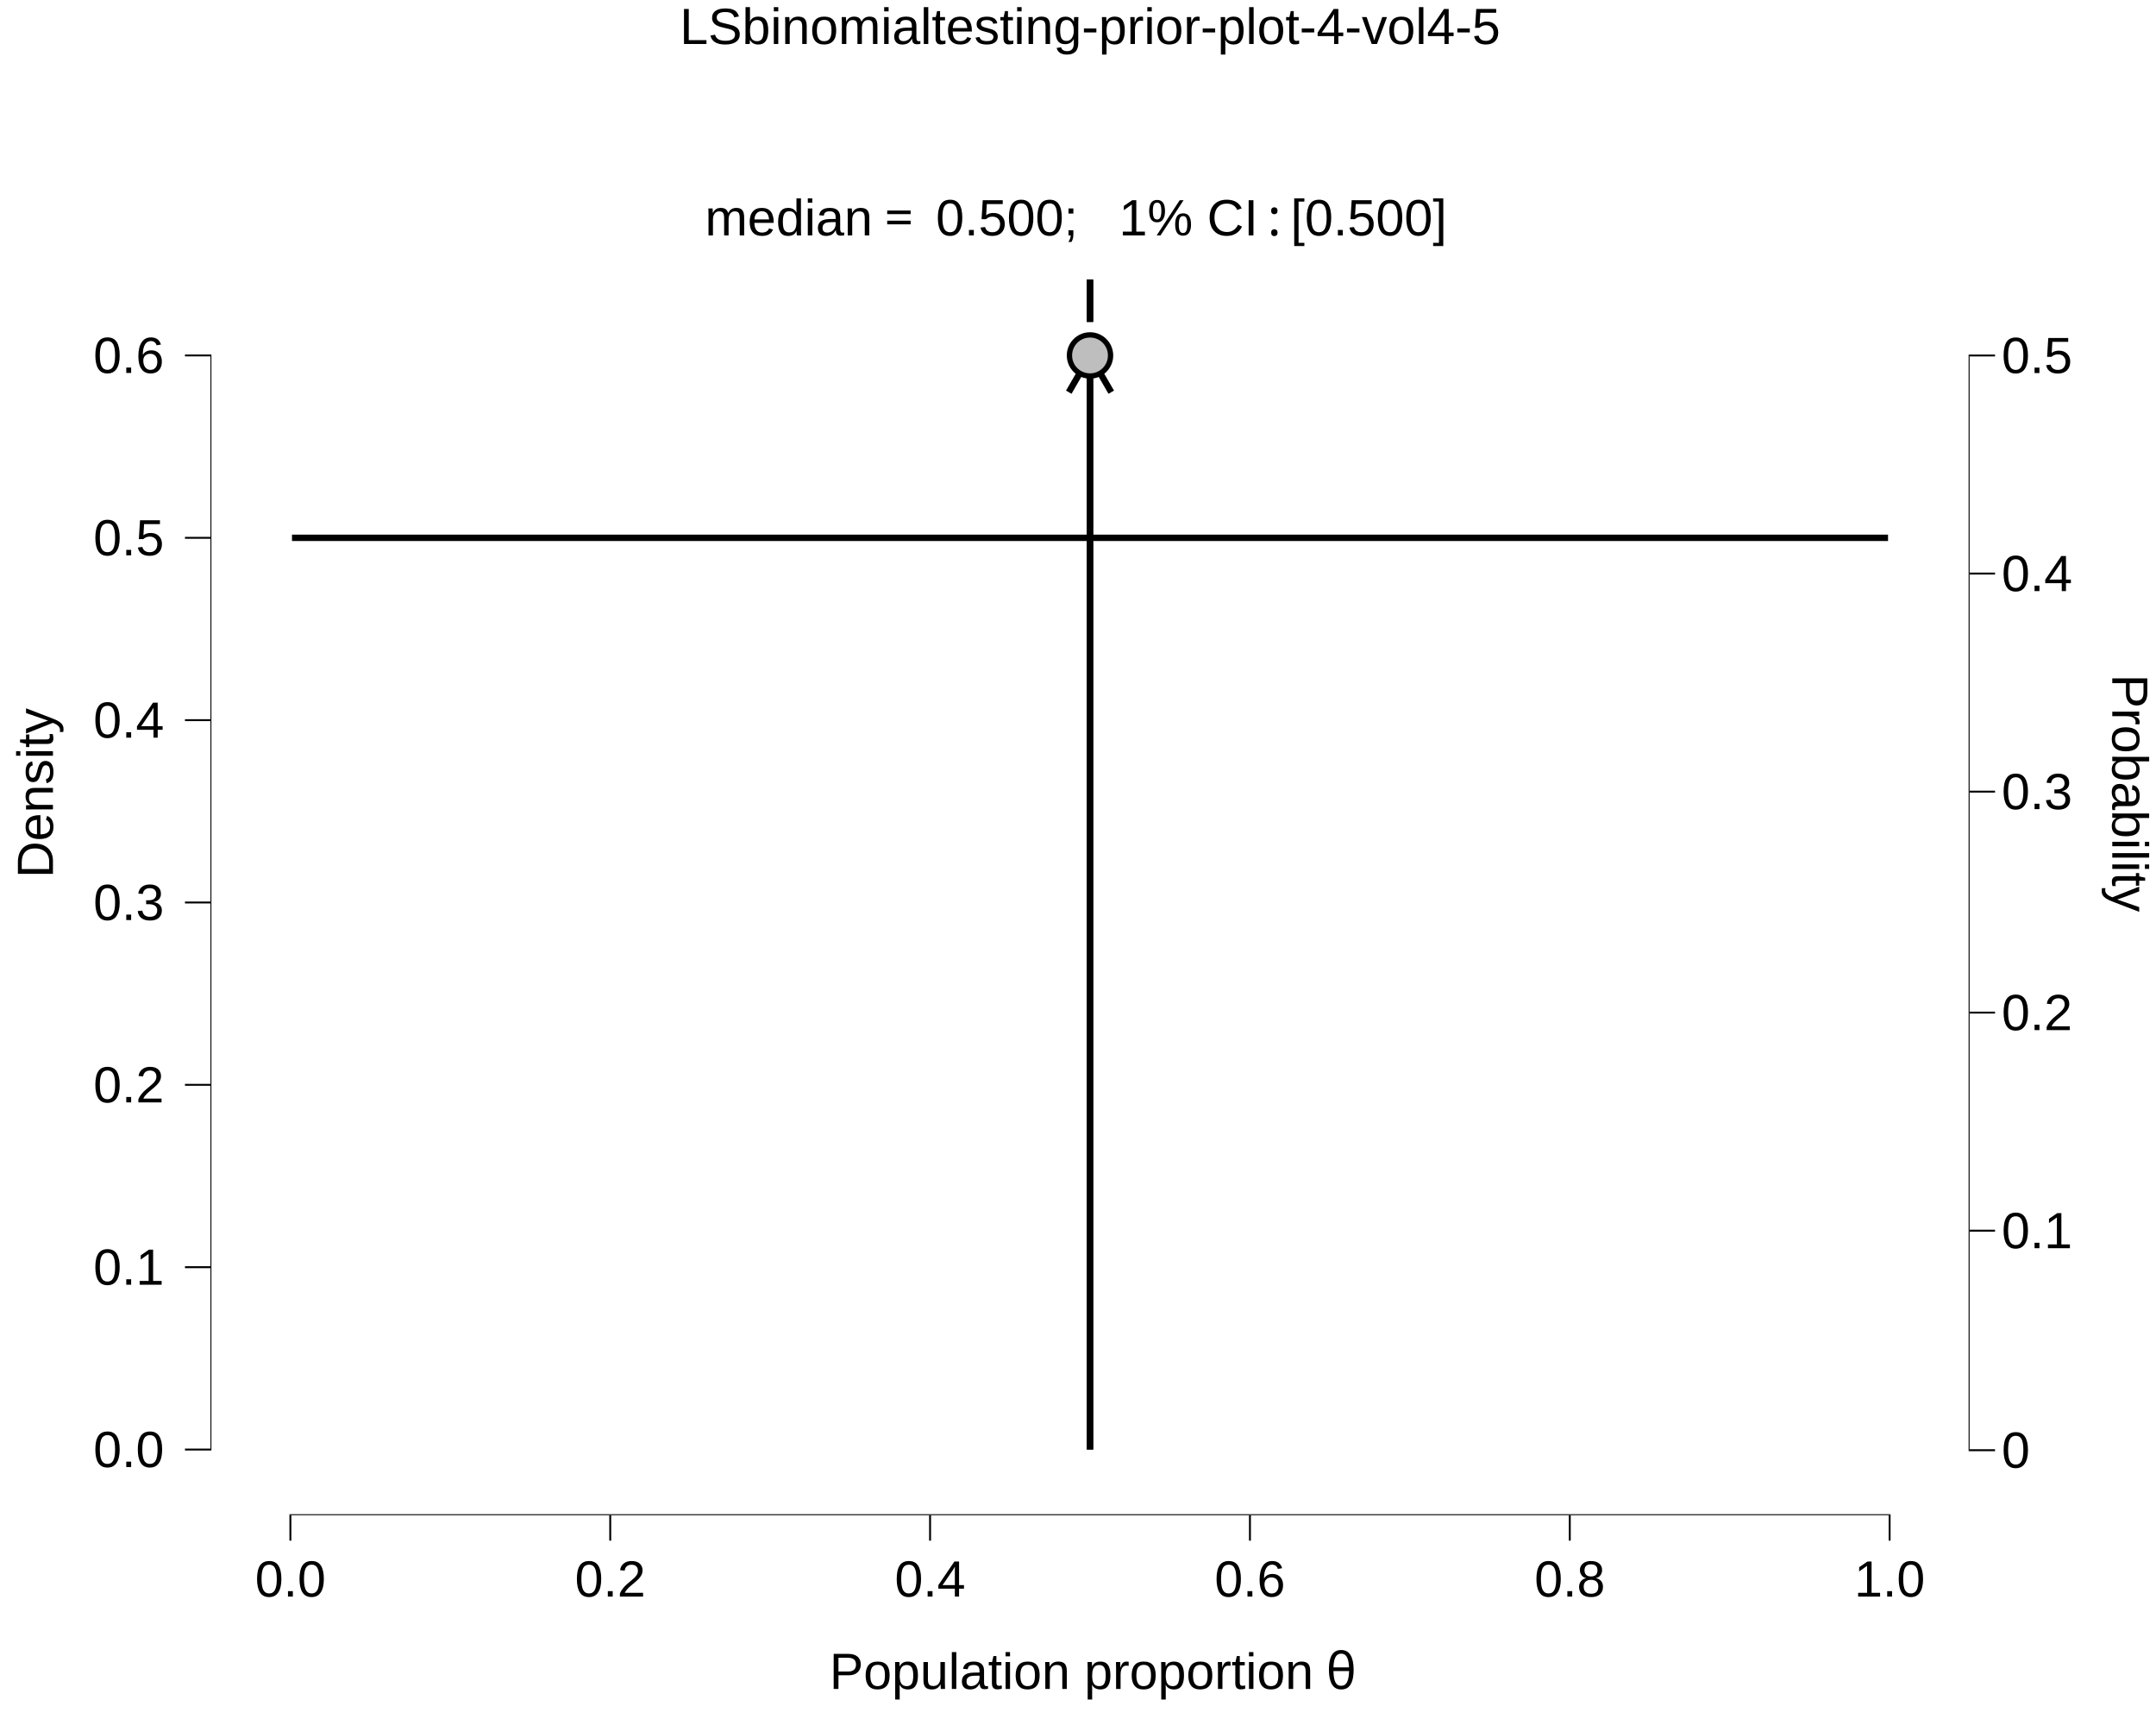
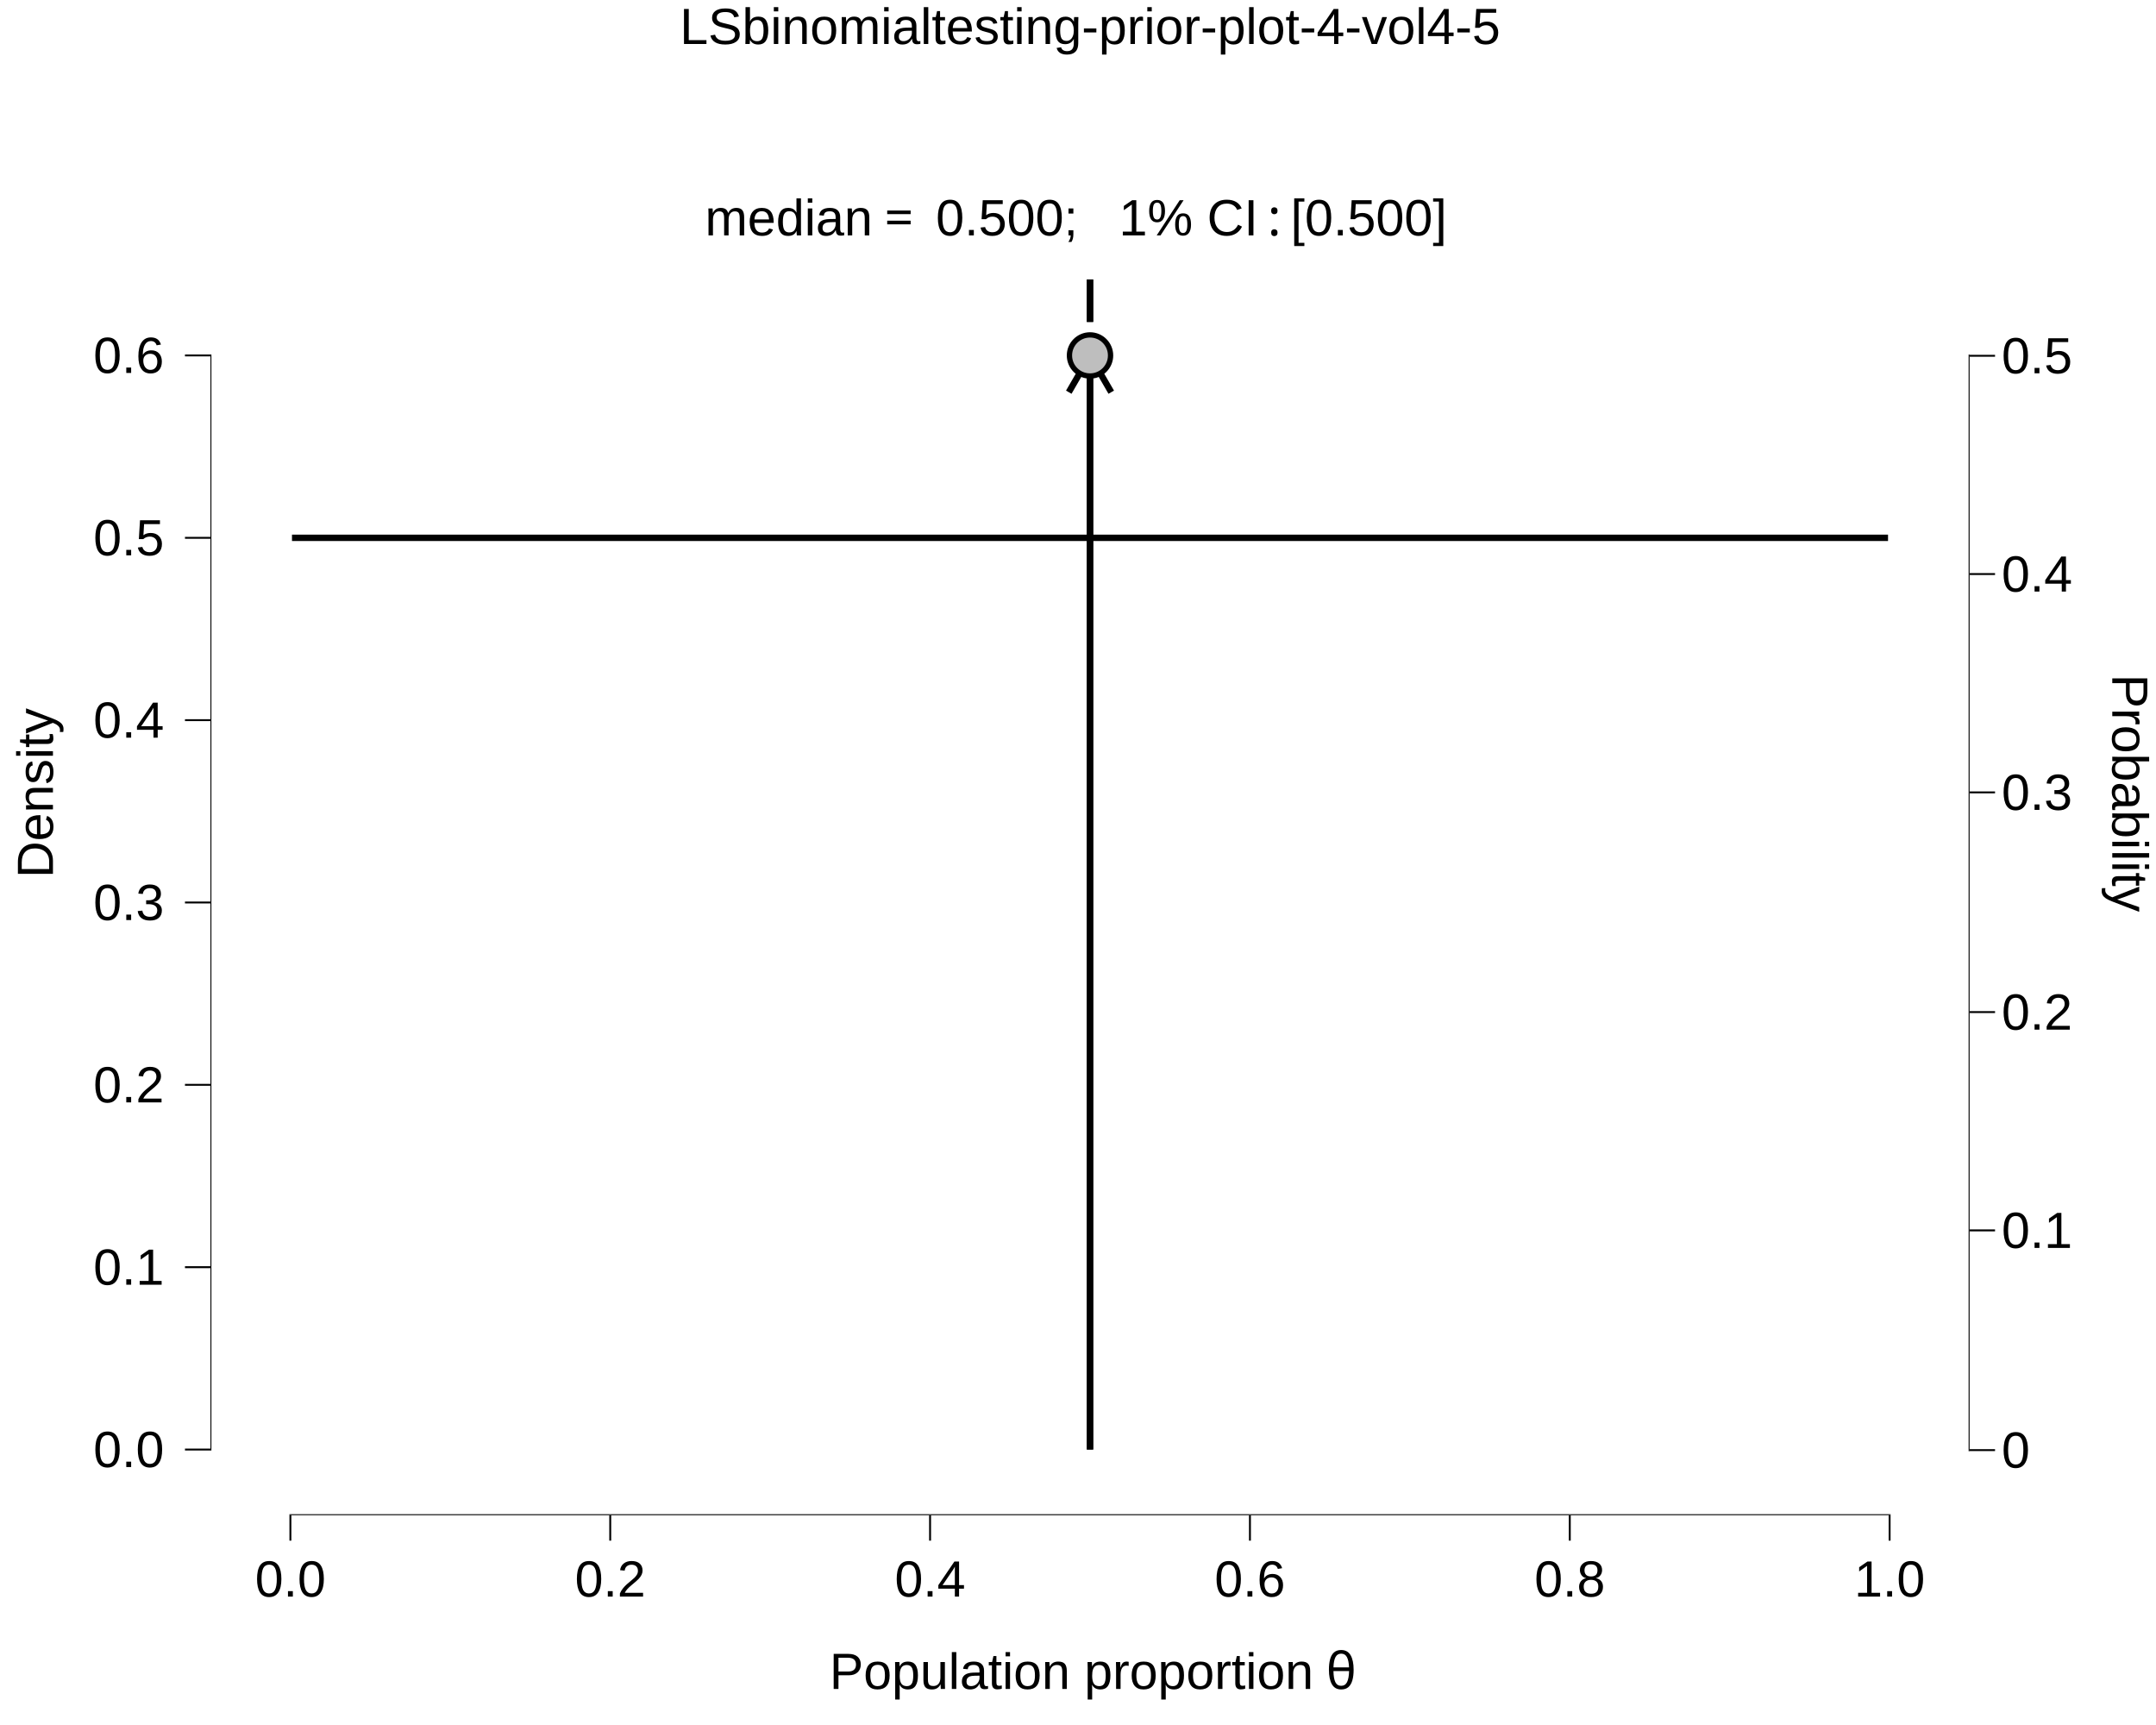
<svg xmlns="http://www.w3.org/2000/svg" viewBox="0 0 720.00 576.00">
  <defs>
    <style type="text/css">
    line, polyline, polygon, path, rect, circle {
      fill: none;
      stroke: #000000;
      stroke-linecap: round;
      stroke-linejoin: round;
      stroke-miterlimit: 10.00;
    }
  </style>
  </defs>
  <rect width="100%" height="100%" style="stroke: none; fill: #FFFFFF;" />
  <rect x="0.00" y="0.00" width="720.00" height="576.00" style="stroke-width: 10.67; stroke: none;" />
  <defs>
    <clipPath id="cpNzAuMjh8NjU3Ljc0fDUwNS45NHwyMy43MA==">
      <rect x="70.28" y="23.70" width="587.47" height="482.24" />
    </clipPath>
  </defs>
  <rect x="70.28" y="23.70" width="587.47" height="482.24" style="stroke-width: 10.67; stroke: none;" clip-path="url(#cpNzAuMjh8NjU3Ljc0fDUwNS45NHwyMy43MA==)" />
  <line x1="364.01" y1="484.02" x2="364.01" y2="118.69" style="stroke-width: 2.13; stroke-linecap: butt;" clip-path="url(#cpNzAuMjh8NjU3Ljc0fDUwNS45NHwyMy43MA==)" />
  <polyline points="371.10,130.96 364.01,118.69 356.92,130.96 " style="stroke-width: 2.13; stroke-linecap: butt;" clip-path="url(#cpNzAuMjh8NjU3Ljc0fDUwNS45NHwyMy43MA==)" />
  <line x1="364.01" y1="484.02" x2="364.01" y2="118.69" style="stroke-width: 2.13; stroke-linecap: butt;" clip-path="url(#cpNzAuMjh8NjU3Ljc0fDUwNS45NHwyMy43MA==)" />
  <polyline points="97.51,179.58 98.05,179.58 98.58,179.58 99.12,179.58 99.65,179.58 100.18,179.58 100.72,179.58 101.25,179.58 101.79,179.58 102.32,179.58 102.85,179.58 103.39,179.58 103.92,179.58 104.46,179.58 104.99,179.58 105.53,179.58 106.06,179.58 106.59,179.58 107.13,179.58 107.66,179.58 108.20,179.58 108.73,179.58 109.26,179.58 109.80,179.58 110.33,179.58 110.87,179.58 111.40,179.58 111.93,179.58 112.47,179.58 113.00,179.58 113.54,179.58 114.07,179.58 114.60,179.58 115.14,179.58 115.67,179.58 116.21,179.58 116.74,179.58 117.27,179.58 117.81,179.58 118.34,179.58 118.88,179.58 119.41,179.58 119.94,179.58 120.48,179.58 121.01,179.58 121.55,179.58 122.08,179.58 122.62,179.58 123.15,179.58 123.68,179.58 124.22,179.58 124.75,179.58 125.29,179.58 125.82,179.58 126.35,179.58 126.89,179.58 127.42,179.58 127.96,179.58 128.49,179.58 129.02,179.58 129.56,179.58 130.09,179.58 130.63,179.58 131.16,179.58 131.69,179.58 132.23,179.58 132.76,179.58 133.30,179.58 133.83,179.58 134.36,179.58 134.90,179.58 135.43,179.58 135.97,179.58 136.50,179.58 137.03,179.58 137.57,179.58 138.10,179.58 138.64,179.58 139.17,179.58 139.71,179.58 140.24,179.58 140.77,179.58 141.31,179.58 141.84,179.58 142.38,179.58 142.91,179.58 143.44,179.58 143.98,179.58 144.51,179.58 145.05,179.58 145.58,179.58 146.11,179.58 146.65,179.58 147.18,179.58 147.72,179.58 148.25,179.58 148.78,179.58 149.32,179.58 149.85,179.58 150.39,179.58 150.92,179.58 151.45,179.58 151.99,179.58 152.52,179.58 153.06,179.58 153.59,179.58 154.12,179.58 154.66,179.58 155.19,179.58 155.73,179.58 156.26,179.58 156.79,179.58 157.33,179.58 157.86,179.58 158.40,179.58 158.93,179.58 159.47,179.58 160.00,179.58 160.53,179.58 161.07,179.58 161.60,179.58 162.14,179.58 162.67,179.58 163.20,179.58 163.74,179.58 164.27,179.58 164.81,179.58 165.34,179.58 165.87,179.58 166.41,179.58 166.94,179.58 167.48,179.58 168.01,179.58 168.54,179.58 169.08,179.58 169.61,179.58 170.15,179.58 170.68,179.58 171.21,179.58 171.75,179.58 172.28,179.58 172.82,179.58 173.35,179.58 173.88,179.58 174.42,179.58 174.95,179.58 175.49,179.58 176.02,179.58 176.56,179.58 177.09,179.58 177.62,179.58 178.16,179.58 178.69,179.58 179.23,179.58 179.76,179.58 180.29,179.58 180.83,179.58 181.36,179.58 181.90,179.58 182.43,179.58 182.96,179.58 183.50,179.58 184.03,179.58 184.57,179.58 185.10,179.58 185.63,179.58 186.17,179.58 186.70,179.58 187.24,179.58 187.77,179.58 188.30,179.58 188.84,179.58 189.37,179.58 189.91,179.58 190.44,179.58 190.97,179.58 191.51,179.58 192.04,179.58 192.58,179.58 193.11,179.58 193.65,179.58 194.18,179.58 194.71,179.58 195.25,179.58 195.78,179.58 196.32,179.58 196.85,179.58 197.38,179.58 197.92,179.58 198.45,179.58 198.99,179.58 199.52,179.58 200.05,179.58 200.59,179.58 201.12,179.58 201.66,179.58 202.19,179.58 202.72,179.58 203.26,179.58 203.79,179.58 204.33,179.58 204.86,179.58 205.39,179.58 205.93,179.58 206.46,179.58 207.00,179.58 207.53,179.58 208.06,179.58 208.60,179.58 209.13,179.58 209.67,179.58 210.20,179.58 210.73,179.58 211.27,179.58 211.80,179.58 212.34,179.58 212.87,179.58 213.41,179.58 213.94,179.58 214.47,179.58 215.01,179.58 215.54,179.58 216.08,179.58 216.61,179.58 217.14,179.58 217.68,179.58 218.21,179.58 218.75,179.58 219.28,179.58 219.81,179.58 220.35,179.58 220.88,179.58 221.42,179.58 221.95,179.58 222.48,179.58 223.02,179.58 223.55,179.58 224.09,179.58 224.62,179.58 225.15,179.58 225.69,179.58 226.22,179.58 226.76,179.58 227.29,179.58 227.82,179.58 228.36,179.58 228.89,179.58 229.43,179.58 229.96,179.58 230.50,179.58 231.03,179.58 231.56,179.58 232.10,179.58 232.63,179.58 233.17,179.58 233.70,179.58 234.23,179.58 234.77,179.58 235.30,179.58 235.84,179.58 236.37,179.58 236.90,179.58 237.44,179.58 237.97,179.58 238.51,179.58 239.04,179.58 239.57,179.58 240.11,179.58 240.64,179.58 241.18,179.58 241.71,179.58 242.24,179.58 242.78,179.58 243.31,179.58 243.85,179.58 244.38,179.58 244.91,179.58 245.45,179.58 245.98,179.58 246.52,179.58 247.05,179.58 247.59,179.58 248.12,179.58 248.65,179.58 249.19,179.58 249.72,179.58 250.26,179.58 250.79,179.58 251.32,179.58 251.86,179.58 252.39,179.58 252.93,179.58 253.46,179.58 253.99,179.58 254.53,179.58 255.06,179.58 255.60,179.58 256.13,179.58 256.66,179.58 257.20,179.58 257.73,179.58 258.27,179.58 258.80,179.58 259.33,179.58 259.87,179.58 260.40,179.58 260.94,179.58 261.47,179.58 262.00,179.58 262.54,179.58 263.07,179.58 263.61,179.58 264.14,179.58 264.67,179.58 265.21,179.58 265.74,179.58 266.28,179.58 266.81,179.58 267.35,179.58 267.88,179.58 268.41,179.58 268.95,179.58 269.48,179.58 270.02,179.58 270.55,179.58 271.08,179.58 271.62,179.58 272.15,179.58 272.69,179.58 273.22,179.58 273.75,179.58 274.29,179.58 274.82,179.58 275.36,179.58 275.89,179.58 276.42,179.58 276.96,179.58 277.49,179.58 278.03,179.58 278.56,179.58 279.09,179.58 279.63,179.58 280.16,179.58 280.70,179.58 281.23,179.58 281.76,179.58 282.30,179.58 282.83,179.58 283.37,179.58 283.90,179.58 284.44,179.58 284.97,179.58 285.50,179.58 286.04,179.58 286.57,179.58 287.11,179.58 287.64,179.58 288.17,179.58 288.71,179.58 289.24,179.58 289.78,179.58 290.31,179.58 290.84,179.58 291.38,179.58 291.91,179.58 292.45,179.58 292.98,179.58 293.51,179.58 294.05,179.58 294.58,179.58 295.12,179.58 295.65,179.58 296.18,179.58 296.72,179.58 297.25,179.58 297.79,179.58 298.32,179.58 298.85,179.58 299.39,179.58 299.92,179.58 300.46,179.58 300.99,179.58 301.53,179.58 302.06,179.58 302.59,179.58 303.13,179.58 303.66,179.58 304.20,179.58 304.73,179.58 305.26,179.58 305.80,179.58 306.33,179.58 306.87,179.58 307.40,179.58 307.93,179.58 308.47,179.58 309.00,179.58 309.54,179.58 310.07,179.58 310.60,179.58 311.14,179.58 311.67,179.58 312.21,179.58 312.74,179.58 313.27,179.58 313.81,179.58 314.34,179.58 314.88,179.58 315.41,179.58 315.94,179.58 316.48,179.58 317.01,179.58 317.55,179.58 318.08,179.58 318.61,179.58 319.15,179.58 319.68,179.58 320.22,179.58 320.75,179.58 321.29,179.58 321.82,179.58 322.35,179.58 322.89,179.58 323.42,179.58 323.96,179.58 324.49,179.58 325.02,179.58 325.56,179.58 326.09,179.58 326.63,179.58 327.16,179.58 327.69,179.58 328.23,179.58 328.76,179.58 329.30,179.58 329.83,179.58 330.36,179.58 330.90,179.58 331.43,179.58 331.97,179.58 332.50,179.58 333.03,179.58 333.57,179.58 334.10,179.58 334.64,179.58 335.17,179.58 335.70,179.58 336.24,179.58 336.77,179.58 337.31,179.58 337.84,179.58 338.38,179.58 338.91,179.58 339.44,179.58 339.98,179.58 340.51,179.58 341.05,179.58 341.58,179.58 342.11,179.58 342.65,179.58 343.18,179.58 343.72,179.58 344.25,179.58 344.78,179.58 345.32,179.58 345.85,179.58 346.39,179.58 346.92,179.58 347.45,179.58 347.99,179.58 348.52,179.58 349.06,179.58 349.59,179.58 350.12,179.58 350.66,179.58 351.19,179.58 351.73,179.58 352.26,179.58 352.79,179.58 353.33,179.58 353.86,179.58 354.40,179.58 354.93,179.58 355.47,179.58 356.00,179.58 356.53,179.58 357.07,179.58 357.60,179.58 358.14,179.58 358.67,179.58 359.20,179.58 359.74,179.58 360.27,179.58 360.81,179.58 361.34,179.58 361.87,179.58 362.41,179.58 362.94,179.58 363.48,179.58 364.01,179.58 364.54,179.58 365.08,179.58 365.61,179.58 366.15,179.58 366.68,179.58 367.21,179.58 367.75,179.58 368.28,179.58 368.82,179.58 369.35,179.58 369.88,179.58 370.42,179.58 370.95,179.58 371.49,179.58 372.02,179.58 372.55,179.58 373.09,179.58 373.62,179.58 374.16,179.58 374.69,179.58 375.23,179.58 375.76,179.58 376.29,179.58 376.83,179.58 377.36,179.58 377.90,179.58 378.43,179.58 378.96,179.58 379.50,179.58 380.03,179.58 380.57,179.58 381.10,179.58 381.63,179.58 382.17,179.58 382.70,179.58 383.24,179.58 383.77,179.58 384.30,179.58 384.84,179.58 385.37,179.58 385.91,179.58 386.44,179.58 386.97,179.58 387.51,179.58 388.04,179.58 388.58,179.58 389.11,179.58 389.64,179.58 390.18,179.58 390.71,179.58 391.25,179.58 391.78,179.58 392.32,179.58 392.85,179.58 393.38,179.58 393.92,179.58 394.45,179.58 394.99,179.58 395.52,179.58 396.05,179.58 396.59,179.58 397.12,179.58 397.66,179.58 398.19,179.58 398.72,179.58 399.26,179.58 399.79,179.58 400.33,179.58 400.86,179.58 401.39,179.58 401.93,179.58 402.46,179.58 403.00,179.58 403.53,179.58 404.06,179.58 404.60,179.58 405.13,179.58 405.67,179.58 406.20,179.58 406.73,179.58 407.27,179.58 407.80,179.58 408.34,179.58 408.87,179.58 409.40,179.58 409.94,179.58 410.47,179.58 411.01,179.58 411.54,179.58 412.08,179.58 412.61,179.58 413.14,179.58 413.68,179.58 414.21,179.58 414.75,179.58 415.28,179.58 415.81,179.58 416.35,179.58 416.88,179.58 417.42,179.58 417.95,179.58 418.48,179.58 419.02,179.58 419.55,179.58 420.09,179.58 420.62,179.58 421.15,179.58 421.69,179.58 422.22,179.58 422.76,179.58 423.29,179.58 423.82,179.58 424.36,179.58 424.89,179.58 425.43,179.58 425.96,179.58 426.49,179.58 427.03,179.58 427.56,179.58 428.10,179.58 428.63,179.58 429.17,179.58 429.70,179.58 430.23,179.58 430.77,179.58 431.30,179.58 431.84,179.58 432.37,179.58 432.90,179.58 433.44,179.58 433.97,179.58 434.51,179.58 435.04,179.58 435.57,179.58 436.11,179.58 436.64,179.58 437.18,179.58 437.71,179.58 438.24,179.58 438.78,179.58 439.31,179.58 439.85,179.58 440.38,179.58 440.91,179.58 441.45,179.58 441.98,179.58 442.52,179.58 443.05,179.58 443.58,179.58 444.12,179.58 444.65,179.58 445.19,179.58 445.72,179.58 446.26,179.58 446.79,179.58 447.32,179.58 447.86,179.58 448.39,179.58 448.93,179.58 449.46,179.58 449.99,179.58 450.53,179.58 451.06,179.58 451.60,179.58 452.13,179.58 452.66,179.58 453.20,179.58 453.73,179.58 454.27,179.58 454.80,179.58 455.33,179.58 455.87,179.58 456.40,179.58 456.94,179.58 457.47,179.58 458.00,179.58 458.54,179.58 459.07,179.58 459.61,179.58 460.14,179.58 460.67,179.58 461.21,179.58 461.74,179.58 462.28,179.58 462.81,179.58 463.34,179.58 463.88,179.58 464.41,179.58 464.95,179.58 465.48,179.58 466.02,179.58 466.55,179.58 467.08,179.58 467.62,179.58 468.15,179.58 468.69,179.58 469.22,179.58 469.75,179.58 470.29,179.58 470.82,179.58 471.36,179.58 471.89,179.58 472.42,179.58 472.96,179.58 473.49,179.58 474.03,179.58 474.56,179.58 475.09,179.58 475.63,179.58 476.16,179.58 476.70,179.58 477.23,179.58 477.76,179.58 478.30,179.58 478.83,179.58 479.37,179.58 479.90,179.58 480.43,179.58 480.97,179.58 481.50,179.58 482.04,179.58 482.57,179.58 483.11,179.58 483.64,179.58 484.17,179.58 484.71,179.58 485.24,179.58 485.78,179.58 486.31,179.58 486.84,179.58 487.38,179.58 487.91,179.58 488.45,179.58 488.98,179.58 489.51,179.58 490.05,179.58 490.58,179.58 491.12,179.58 491.65,179.58 492.18,179.58 492.72,179.58 493.25,179.58 493.79,179.58 494.32,179.58 494.85,179.58 495.39,179.58 495.92,179.58 496.46,179.58 496.99,179.58 497.52,179.58 498.06,179.58 498.59,179.58 499.13,179.58 499.66,179.58 500.20,179.58 500.73,179.58 501.26,179.58 501.80,179.58 502.33,179.58 502.87,179.58 503.40,179.58 503.93,179.58 504.47,179.58 505.00,179.58 505.54,179.58 506.07,179.58 506.60,179.58 507.14,179.58 507.67,179.58 508.21,179.58 508.74,179.58 509.27,179.58 509.81,179.58 510.34,179.58 510.88,179.58 511.41,179.58 511.94,179.58 512.48,179.58 513.01,179.58 513.55,179.58 514.08,179.58 514.61,179.58 515.15,179.58 515.68,179.58 516.22,179.58 516.75,179.58 517.28,179.58 517.82,179.58 518.35,179.58 518.89,179.58 519.42,179.58 519.96,179.58 520.49,179.58 521.02,179.58 521.56,179.58 522.09,179.58 522.63,179.58 523.16,179.58 523.69,179.58 524.23,179.58 524.76,179.58 525.30,179.58 525.83,179.58 526.36,179.58 526.90,179.58 527.43,179.58 527.97,179.58 528.50,179.58 529.03,179.58 529.57,179.58 530.10,179.58 530.64,179.58 531.17,179.58 531.70,179.58 532.24,179.58 532.77,179.58 533.31,179.58 533.84,179.58 534.37,179.58 534.91,179.58 535.44,179.58 535.98,179.58 536.51,179.58 537.05,179.58 537.58,179.58 538.11,179.58 538.65,179.58 539.18,179.58 539.72,179.58 540.25,179.58 540.78,179.58 541.32,179.58 541.85,179.58 542.39,179.58 542.92,179.58 543.45,179.58 543.99,179.58 544.52,179.58 545.06,179.58 545.59,179.58 546.12,179.58 546.66,179.58 547.19,179.58 547.73,179.58 548.26,179.58 548.79,179.58 549.33,179.58 549.86,179.58 550.40,179.58 550.93,179.58 551.46,179.58 552.00,179.58 552.53,179.58 553.07,179.58 553.60,179.58 554.14,179.58 554.67,179.58 555.20,179.58 555.74,179.58 556.27,179.58 556.81,179.58 557.34,179.58 557.87,179.58 558.41,179.58 558.94,179.58 559.48,179.58 560.01,179.58 560.54,179.58 561.08,179.58 561.61,179.58 562.15,179.58 562.68,179.58 563.21,179.58 563.75,179.58 564.28,179.58 564.82,179.58 565.35,179.58 565.88,179.58 566.42,179.58 566.95,179.58 567.49,179.58 568.02,179.58 568.55,179.58 569.09,179.58 569.62,179.58 570.16,179.58 570.69,179.58 571.22,179.58 571.76,179.58 572.29,179.58 572.83,179.58 573.36,179.58 573.90,179.58 574.43,179.58 574.96,179.58 575.50,179.58 576.03,179.58 576.57,179.58 577.10,179.58 577.63,179.58 578.17,179.58 578.70,179.58 579.24,179.58 579.77,179.58 580.30,179.58 580.84,179.58 581.37,179.58 581.91,179.58 582.44,179.58 582.97,179.58 583.51,179.58 584.04,179.58 584.58,179.58 585.11,179.58 585.64,179.58 586.18,179.58 586.71,179.58 587.25,179.58 587.78,179.58 588.31,179.58 588.85,179.58 589.38,179.58 589.92,179.58 590.45,179.58 590.99,179.58 591.52,179.58 592.05,179.58 592.59,179.58 593.12,179.58 593.66,179.58 594.19,179.58 594.72,179.58 595.26,179.58 595.79,179.58 596.33,179.58 596.86,179.58 597.39,179.58 597.93,179.58 598.46,179.58 599.00,179.58 599.53,179.58 600.06,179.58 600.60,179.58 601.13,179.58 601.67,179.58 602.20,179.58 602.73,179.58 603.27,179.58 603.80,179.58 604.34,179.58 604.87,179.58 605.40,179.58 605.94,179.58 606.47,179.58 607.01,179.58 607.54,179.58 608.08,179.58 608.61,179.58 609.14,179.58 609.68,179.58 610.21,179.58 610.75,179.58 611.28,179.58 611.81,179.58 612.35,179.58 612.88,179.58 613.42,179.58 613.95,179.58 614.48,179.58 615.02,179.58 615.55,179.58 616.09,179.58 616.62,179.58 617.15,179.58 617.69,179.58 618.22,179.58 618.76,179.58 619.29,179.58 619.82,179.58 620.36,179.58 620.89,179.58 621.43,179.58 621.96,179.58 622.49,179.58 623.03,179.58 623.56,179.58 624.10,179.58 624.63,179.58 625.16,179.58 625.70,179.58 626.23,179.58 626.77,179.58 627.30,179.58 627.84,179.58 628.37,179.58 628.90,179.58 629.44,179.58 629.97,179.58 630.51,179.58 " style="stroke-width: 2.13; stroke-linecap: butt;" clip-path="url(#cpNzAuMjh8NjU3Ljc0fDUwNS45NHwyMy43MA==)" />
  <circle cx="364.01" cy="118.69" r="5.15pt" style="stroke-width: 1.77; fill: #BEBEBE;" clip-path="url(#cpNzAuMjh8NjU3Ljc0fDUwNS45NHwyMy43MA==)" />
  <line x1="364.01" y1="100.42" x2="364.01" y2="100.42" style="stroke-width: 2.13; stroke-linecap: butt;" clip-path="url(#cpNzAuMjh8NjU3Ljc0fDUwNS45NHwyMy43MA==)" />
  <polyline points="364.01,93.34 364.01,100.42 364.01,107.51 " style="stroke-width: 2.13; stroke-linecap: butt;" clip-path="url(#cpNzAuMjh8NjU3Ljc0fDUwNS45NHwyMy43MA==)" />
  <line x1="364.01" y1="100.42" x2="364.01" y2="100.42" style="stroke-width: 2.13; stroke-linecap: butt;" clip-path="url(#cpNzAuMjh8NjU3Ljc0fDUwNS45NHwyMy43MA==)" />
  <polyline points="364.01,93.34 364.01,100.42 364.01,107.51 " style="stroke-width: 2.13; stroke-linecap: butt;" clip-path="url(#cpNzAuMjh8NjU3Ljc0fDUwNS45NHwyMy43MA==)" />
  <g clip-path="url(#cpNzAuMjh8NjU3Ljc0fDUwNS45NHwyMy43MA==)">
    <text x="235.42" y="78.61" style="font-size: 17.07px; font-family: Liberation Sans;" textLength="55.95px" lengthAdjust="spacingAndGlyphs">median</text>
  </g>
  <g clip-path="url(#cpNzAuMjh8NjU3Ljc0fDUwNS45NHwyMy43MA==)">
    <text x="295.33" y="78.61" style="font-size: 17.07px; font-family: Symbola;" textLength="13.25px" lengthAdjust="spacingAndGlyphs">=</text>
  </g>
  <g clip-path="url(#cpNzAuMjh8NjU3Ljc0fDUwNS45NHwyMy43MA==)">
    <text x="312.53" y="78.61" style="font-size: 17.07px; font-family: Liberation Sans;" textLength="56.88px" lengthAdjust="spacingAndGlyphs"> 0.500; </text>
  </g>
  <g clip-path="url(#cpNzAuMjh8NjU3Ljc0fDUwNS45NHwyMy43MA==)">
    <text x="369.40" y="78.61" style="font-size: 17.07px; font-family: Symbola;" textLength="4.27px" lengthAdjust="spacingAndGlyphs"> </text>
  </g>
  <g clip-path="url(#cpNzAuMjh8NjU3Ljc0fDUwNS45NHwyMy43MA==)">
    <text x="373.67" y="78.61" style="font-size: 17.07px; font-family: Liberation Sans;" textLength="46.45px" lengthAdjust="spacingAndGlyphs">1% CI</text>
  </g>
  <g clip-path="url(#cpNzAuMjh8NjU3Ljc0fDUwNS45NHwyMy43MA==)">
    <text x="423.28" y="78.61" style="font-size: 17.07px; font-family: Symbola;" textLength="4.55px" lengthAdjust="spacingAndGlyphs">:</text>
  </g>
  <g clip-path="url(#cpNzAuMjh8NjU3Ljc0fDUwNS45NHwyMy43MA==)">
    <text x="430.99" y="78.61" style="font-size: 17.07px; font-family: Liberation Sans;" textLength="61.61px" lengthAdjust="spacingAndGlyphs"> [0.500] </text>
  </g>
  <line x1="96.66" y1="505.94" x2="631.36" y2="505.94" style="stroke-width: 0.64; stroke-linecap: butt;" clip-path="url(#cpNzAuMjh8NjU3Ljc0fDUwNS45NHwyMy43MA==)" />
  <line x1="70.28" y1="484.34" x2="70.28" y2="118.37" style="stroke-width: 0.64; stroke-linecap: butt;" clip-path="url(#cpNzAuMjh8NjU3Ljc0fDUwNS45NHwyMy43MA==)" />
  <line x1="657.74" y1="484.56" x2="657.74" y2="118.38" style="stroke-width: 0.64; stroke-linecap: butt;" clip-path="url(#cpNzAuMjh8NjU3Ljc0fDUwNS45NHwyMy43MA==)" />
  <rect x="70.28" y="23.70" width="587.47" height="482.24" style="stroke-width: 0.00; stroke: none;" clip-path="url(#cpNzAuMjh8NjU3Ljc0fDUwNS45NHwyMy43MA==)" />
  <defs>
    <clipPath id="cpMC4wMHw3MjAuMDB8NTc2LjAwfDAuMDA=">
      <rect x="0.00" y="0.00" width="720.00" height="576.00" />
    </clipPath>
  </defs>
  <polyline points="70.28,505.94 70.28,23.70 " style="stroke-width: 0.00; stroke: none; stroke-linecap: butt;" clip-path="url(#cpMC4wMHw3MjAuMDB8NTc2LjAwfDAuMDA=)" />
  <g clip-path="url(#cpMC4wMHw3MjAuMDB8NTc2LjAwfDAuMDA=)">
    <text x="31.17" y="489.87" style="font-size: 17.00px; font-family: Liberation Sans;" textLength="23.62px" lengthAdjust="spacingAndGlyphs">0.0</text>
  </g>
  <g clip-path="url(#cpMC4wMHw3MjAuMDB8NTc2LjAwfDAuMDA=)">
    <text x="31.17" y="428.98" style="font-size: 17.00px; font-family: Liberation Sans;" textLength="23.62px" lengthAdjust="spacingAndGlyphs">0.1</text>
  </g>
  <g clip-path="url(#cpMC4wMHw3MjAuMDB8NTc2LjAwfDAuMDA=)">
    <text x="31.17" y="368.10" style="font-size: 17.00px; font-family: Liberation Sans;" textLength="23.62px" lengthAdjust="spacingAndGlyphs">0.2</text>
  </g>
  <g clip-path="url(#cpMC4wMHw3MjAuMDB8NTc2LjAwfDAuMDA=)">
    <text x="31.17" y="307.21" style="font-size: 17.00px; font-family: Liberation Sans;" textLength="23.62px" lengthAdjust="spacingAndGlyphs">0.3</text>
  </g>
  <g clip-path="url(#cpMC4wMHw3MjAuMDB8NTc2LjAwfDAuMDA=)">
    <text x="31.17" y="246.32" style="font-size: 17.00px; font-family: Liberation Sans;" textLength="23.62px" lengthAdjust="spacingAndGlyphs">0.4</text>
  </g>
  <g clip-path="url(#cpMC4wMHw3MjAuMDB8NTc2LjAwfDAuMDA=)">
    <text x="31.17" y="185.43" style="font-size: 17.00px; font-family: Liberation Sans;" textLength="23.62px" lengthAdjust="spacingAndGlyphs">0.5</text>
  </g>
  <g clip-path="url(#cpMC4wMHw3MjAuMDB8NTc2LjAwfDAuMDA=)">
    <text x="31.17" y="124.54" style="font-size: 17.00px; font-family: Liberation Sans;" textLength="23.62px" lengthAdjust="spacingAndGlyphs">0.6</text>
  </g>
  <polyline points="61.77,484.02 70.28,484.02 " style="stroke-width: 0.64; stroke-linecap: butt;" clip-path="url(#cpMC4wMHw3MjAuMDB8NTc2LjAwfDAuMDA=)" />
  <polyline points="61.77,423.13 70.28,423.13 " style="stroke-width: 0.64; stroke-linecap: butt;" clip-path="url(#cpMC4wMHw3MjAuMDB8NTc2LjAwfDAuMDA=)" />
  <polyline points="61.77,362.24 70.28,362.24 " style="stroke-width: 0.64; stroke-linecap: butt;" clip-path="url(#cpMC4wMHw3MjAuMDB8NTc2LjAwfDAuMDA=)" />
  <polyline points="61.77,301.35 70.28,301.35 " style="stroke-width: 0.64; stroke-linecap: butt;" clip-path="url(#cpMC4wMHw3MjAuMDB8NTc2LjAwfDAuMDA=)" />
  <polyline points="61.77,240.47 70.28,240.47 " style="stroke-width: 0.64; stroke-linecap: butt;" clip-path="url(#cpMC4wMHw3MjAuMDB8NTc2LjAwfDAuMDA=)" />
  <polyline points="61.77,179.58 70.28,179.58 " style="stroke-width: 0.64; stroke-linecap: butt;" clip-path="url(#cpMC4wMHw3MjAuMDB8NTc2LjAwfDAuMDA=)" />
  <polyline points="61.77,118.69 70.28,118.69 " style="stroke-width: 0.64; stroke-linecap: butt;" clip-path="url(#cpMC4wMHw3MjAuMDB8NTc2LjAwfDAuMDA=)" />
  <polyline points="657.74,505.94 657.74,23.70 " style="stroke-width: 0.00; stroke: none; stroke-linecap: butt;" clip-path="url(#cpMC4wMHw3MjAuMDB8NTc2LjAwfDAuMDA=)" />
-   <polyline points="657.74,484.24 666.25,484.24 " style="stroke-width: 0.64; stroke-linecap: butt;" clip-path="url(#cpMC4wMHw3MjAuMDB8NTc2LjAwfDAuMDA=)" />
-   <polyline points="657.74,410.94 666.25,410.94 " style="stroke-width: 0.64; stroke-linecap: butt;" clip-path="url(#cpMC4wMHw3MjAuMDB8NTc2LjAwfDAuMDA=)" />
-   <polyline points="657.74,338.12 666.25,338.12 " style="stroke-width: 0.64; stroke-linecap: butt;" clip-path="url(#cpMC4wMHw3MjAuMDB8NTc2LjAwfDAuMDA=)" />
-   <polyline points="657.74,264.34 666.25,264.34 " style="stroke-width: 0.64; stroke-linecap: butt;" clip-path="url(#cpMC4wMHw3MjAuMDB8NTc2LjAwfDAuMDA=)" />
-   <polyline points="657.74,191.52 666.25,191.52 " style="stroke-width: 0.64; stroke-linecap: butt;" clip-path="url(#cpMC4wMHw3MjAuMDB8NTc2LjAwfDAuMDA=)" />
-   <polyline points="657.74,118.70 666.25,118.70 " style="stroke-width: 0.64; stroke-linecap: butt;" clip-path="url(#cpMC4wMHw3MjAuMDB8NTc2LjAwfDAuMDA=)" />
+   <polyline points="657.74,484.22 666.25,484.22 " style="stroke-width: 0.64; stroke-linecap: butt;" clip-path="url(#cpMC4wMHw3MjAuMDB8NTc2LjAwfDAuMDA=)" />
+   <polyline points="657.74,410.84 666.25,410.84 " style="stroke-width: 0.64; stroke-linecap: butt;" clip-path="url(#cpMC4wMHw3MjAuMDB8NTc2LjAwfDAuMDA=)" />
+   <polyline points="657.74,337.95 666.25,337.95 " style="stroke-width: 0.64; stroke-linecap: butt;" clip-path="url(#cpMC4wMHw3MjAuMDB8NTc2LjAwfDAuMDA=)" />
+   <polyline points="657.74,264.58 666.25,264.58 " style="stroke-width: 0.64; stroke-linecap: butt;" clip-path="url(#cpMC4wMHw3MjAuMDB8NTc2LjAwfDAuMDA=)" />
+   <polyline points="657.74,191.69 666.25,191.69 " style="stroke-width: 0.64; stroke-linecap: butt;" clip-path="url(#cpMC4wMHw3MjAuMDB8NTc2LjAwfDAuMDA=)" />
+   <polyline points="657.74,118.80 666.25,118.80 " style="stroke-width: 0.64; stroke-linecap: butt;" clip-path="url(#cpMC4wMHw3MjAuMDB8NTc2LjAwfDAuMDA=)" />
  <g clip-path="url(#cpMC4wMHw3MjAuMDB8NTc2LjAwfDAuMDA=)">
-     <text x="668.44" y="490.09" style="font-size: 17.00px; font-family: Liberation Sans;" textLength="9.45px" lengthAdjust="spacingAndGlyphs">0</text>
+     <text x="668.44" y="490.07" style="font-size: 17.00px; font-family: Liberation Sans;" textLength="9.45px" lengthAdjust="spacingAndGlyphs">0</text>
  </g>
  <g clip-path="url(#cpMC4wMHw3MjAuMDB8NTc2LjAwfDAuMDA=)">
-     <text x="668.44" y="416.79" style="font-size: 17.00px; font-family: Liberation Sans;" textLength="23.62px" lengthAdjust="spacingAndGlyphs">0.1</text>
+     <text x="668.44" y="416.70" style="font-size: 17.00px; font-family: Liberation Sans;" textLength="23.62px" lengthAdjust="spacingAndGlyphs">0.1</text>
  </g>
  <g clip-path="url(#cpMC4wMHw3MjAuMDB8NTc2LjAwfDAuMDA=)">
-     <text x="668.44" y="343.97" style="font-size: 17.00px; font-family: Liberation Sans;" textLength="23.62px" lengthAdjust="spacingAndGlyphs">0.2</text>
+     <text x="668.44" y="343.81" style="font-size: 17.00px; font-family: Liberation Sans;" textLength="23.62px" lengthAdjust="spacingAndGlyphs">0.2</text>
  </g>
  <g clip-path="url(#cpMC4wMHw3MjAuMDB8NTc2LjAwfDAuMDA=)">
-     <text x="668.44" y="270.19" style="font-size: 17.00px; font-family: Liberation Sans;" textLength="23.62px" lengthAdjust="spacingAndGlyphs">0.3</text>
+     <text x="668.44" y="270.43" style="font-size: 17.00px; font-family: Liberation Sans;" textLength="23.62px" lengthAdjust="spacingAndGlyphs">0.3</text>
  </g>
  <g clip-path="url(#cpMC4wMHw3MjAuMDB8NTc2LjAwfDAuMDA=)">
-     <text x="668.44" y="197.37" style="font-size: 17.00px; font-family: Liberation Sans;" textLength="23.62px" lengthAdjust="spacingAndGlyphs">0.4</text>
+     <text x="668.44" y="197.54" style="font-size: 17.00px; font-family: Liberation Sans;" textLength="23.62px" lengthAdjust="spacingAndGlyphs">0.4</text>
  </g>
  <g clip-path="url(#cpMC4wMHw3MjAuMDB8NTc2LjAwfDAuMDA=)">
-     <text x="668.44" y="124.56" style="font-size: 17.00px; font-family: Liberation Sans;" textLength="23.62px" lengthAdjust="spacingAndGlyphs">0.5</text>
+     <text x="668.44" y="124.65" style="font-size: 17.00px; font-family: Liberation Sans;" textLength="23.62px" lengthAdjust="spacingAndGlyphs">0.5</text>
  </g>
  <polyline points="70.28,505.94 657.74,505.94 " style="stroke-width: 0.00; stroke: none; stroke-linecap: butt;" clip-path="url(#cpMC4wMHw3MjAuMDB8NTc2LjAwfDAuMDA=)" />
  <polyline points="96.98,514.44 96.98,505.94 " style="stroke-width: 0.64; stroke-linecap: butt;" clip-path="url(#cpMC4wMHw3MjAuMDB8NTc2LjAwfDAuMDA=)" />
  <polyline points="203.79,514.44 203.79,505.94 " style="stroke-width: 0.64; stroke-linecap: butt;" clip-path="url(#cpMC4wMHw3MjAuMDB8NTc2LjAwfDAuMDA=)" />
  <polyline points="310.60,514.44 310.60,505.94 " style="stroke-width: 0.64; stroke-linecap: butt;" clip-path="url(#cpMC4wMHw3MjAuMDB8NTc2LjAwfDAuMDA=)" />
  <polyline points="417.42,514.44 417.42,505.94 " style="stroke-width: 0.64; stroke-linecap: butt;" clip-path="url(#cpMC4wMHw3MjAuMDB8NTc2LjAwfDAuMDA=)" />
  <polyline points="524.23,514.44 524.23,505.94 " style="stroke-width: 0.64; stroke-linecap: butt;" clip-path="url(#cpMC4wMHw3MjAuMDB8NTc2LjAwfDAuMDA=)" />
  <polyline points="631.04,514.44 631.04,505.94 " style="stroke-width: 0.64; stroke-linecap: butt;" clip-path="url(#cpMC4wMHw3MjAuMDB8NTc2LjAwfDAuMDA=)" />
  <g clip-path="url(#cpMC4wMHw3MjAuMDB8NTc2LjAwfDAuMDA=)">
    <text x="85.17" y="533.12" style="font-size: 17.00px; font-family: Liberation Sans;" textLength="23.62px" lengthAdjust="spacingAndGlyphs">0.0</text>
  </g>
  <g clip-path="url(#cpMC4wMHw3MjAuMDB8NTc2LjAwfDAuMDA=)">
    <text x="191.98" y="533.12" style="font-size: 17.00px; font-family: Liberation Sans;" textLength="23.62px" lengthAdjust="spacingAndGlyphs">0.2</text>
  </g>
  <g clip-path="url(#cpMC4wMHw3MjAuMDB8NTc2LjAwfDAuMDA=)">
    <text x="298.79" y="533.12" style="font-size: 17.00px; font-family: Liberation Sans;" textLength="23.62px" lengthAdjust="spacingAndGlyphs">0.4</text>
  </g>
  <g clip-path="url(#cpMC4wMHw3MjAuMDB8NTc2LjAwfDAuMDA=)">
    <text x="405.60" y="533.12" style="font-size: 17.00px; font-family: Liberation Sans;" textLength="23.62px" lengthAdjust="spacingAndGlyphs">0.6</text>
  </g>
  <g clip-path="url(#cpMC4wMHw3MjAuMDB8NTc2LjAwfDAuMDA=)">
    <text x="512.42" y="533.12" style="font-size: 17.00px; font-family: Liberation Sans;" textLength="23.62px" lengthAdjust="spacingAndGlyphs">0.8</text>
  </g>
  <g clip-path="url(#cpMC4wMHw3MjAuMDB8NTc2LjAwfDAuMDA=)">
    <text x="619.23" y="533.12" style="font-size: 17.00px; font-family: Liberation Sans;" textLength="23.62px" lengthAdjust="spacingAndGlyphs">1.0</text>
  </g>
  <g clip-path="url(#cpMC4wMHw3MjAuMDB8NTc2LjAwfDAuMDA=)">
    <text x="277.02" y="563.96" style="font-size: 17.00px; font-family: Liberation Sans;" textLength="161.59px" lengthAdjust="spacingAndGlyphs">Population proportion</text>
  </g>
  <g clip-path="url(#cpMC4wMHw3MjAuMDB8NTc2LjAwfDAuMDA=)">
    <text x="438.61" y="563.96" style="font-size: 17.00px; font-family: Symbola;" textLength="4.25px" lengthAdjust="spacingAndGlyphs"> </text>
  </g>
  <g clip-path="url(#cpMC4wMHw3MjAuMDB8NTc2LjAwfDAuMDA=)">
    <text x="442.86" y="563.96" style="font-size: 17.00px; font-family: Symbola;" textLength="8.14px" lengthAdjust="spacingAndGlyphs">θ</text>
  </g>
  <g clip-path="url(#cpMC4wMHw3MjAuMDB8NTc2LjAwfDAuMDA=)">
    <text transform="translate(17.68,293.17) rotate(-90)" style="font-size: 17.00px; font-family: Liberation Sans;" textLength="56.69px" lengthAdjust="spacingAndGlyphs">Density</text>
  </g>
  <g clip-path="url(#cpMC4wMHw3MjAuMDB8NTc2LjAwfDAuMDA=)">
    <text transform="translate(705.40,225.13) rotate(90)" style="font-size: 17.00px; font-family: Liberation Sans;" textLength="79.38px" lengthAdjust="spacingAndGlyphs">Probability</text>
  </g>
  <g clip-path="url(#cpMC4wMHw3MjAuMDB8NTc2LjAwfDAuMDA=)">
    <text x="227.03" y="14.69" style="font-size: 17.00px; font-family: Liberation Sans;" textLength="273.97px" lengthAdjust="spacingAndGlyphs">LSbinomialtesting-prior-plot-4-vol4-5</text>
  </g>
</svg>
